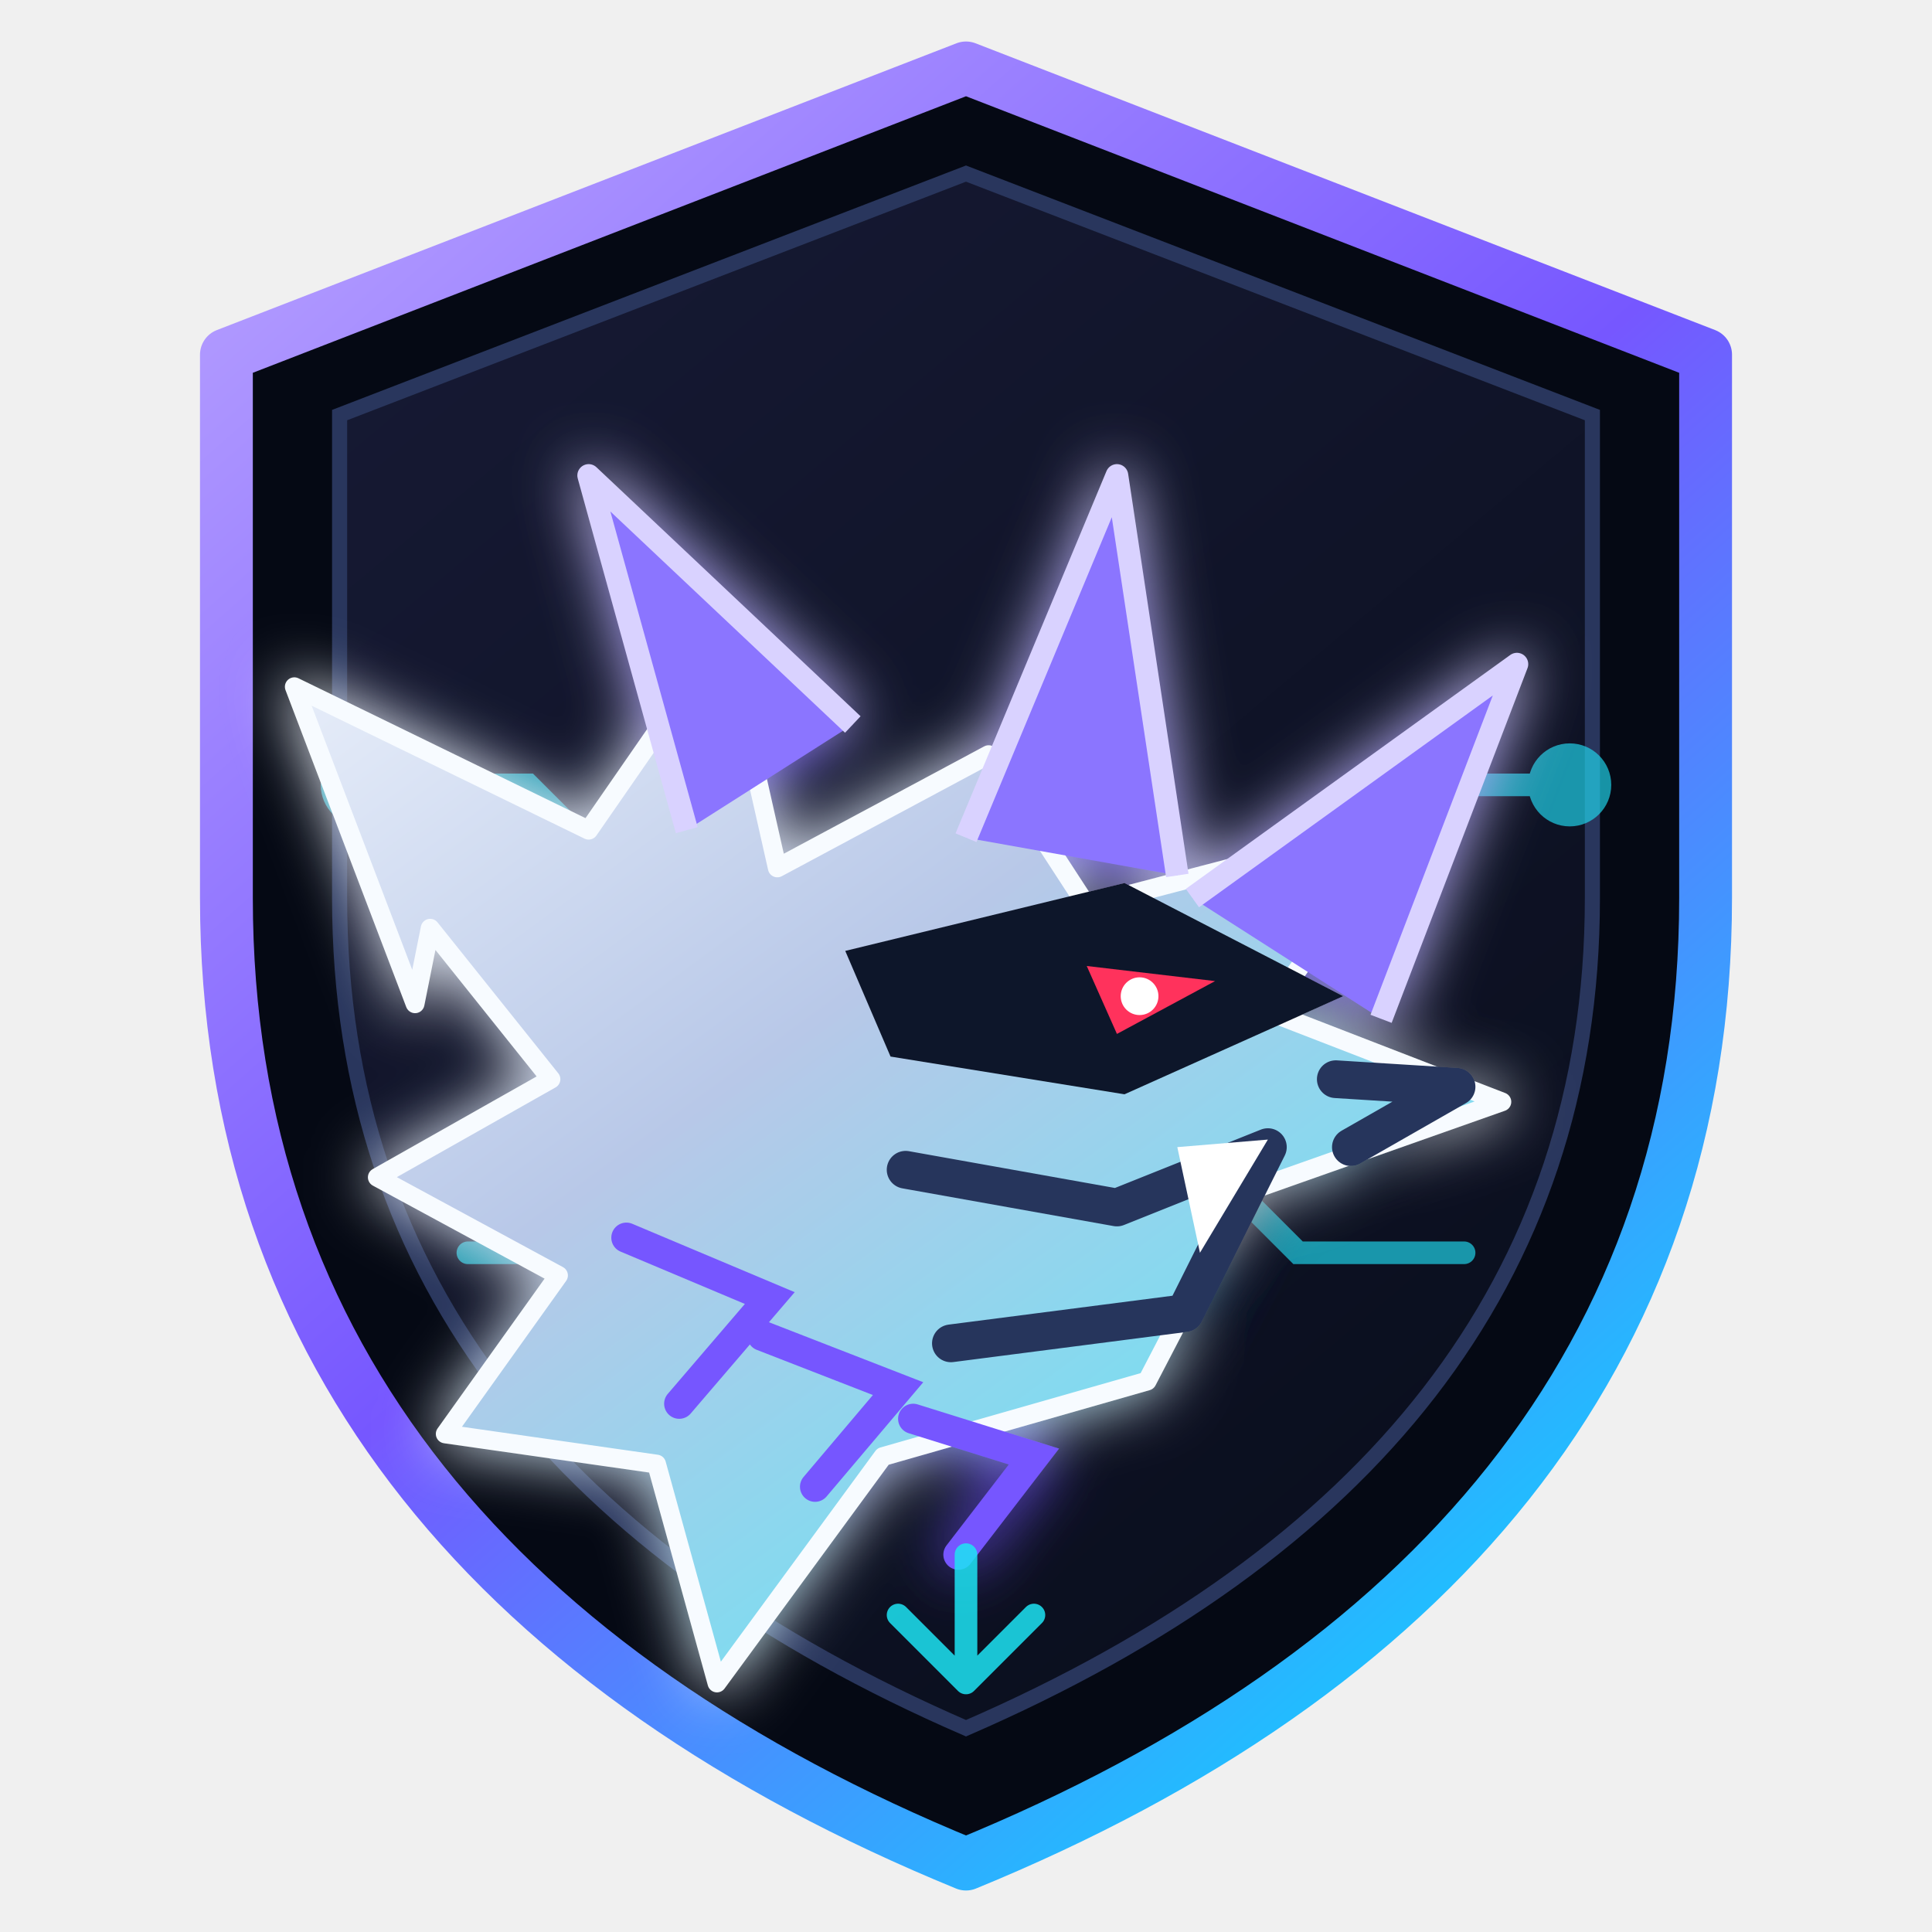
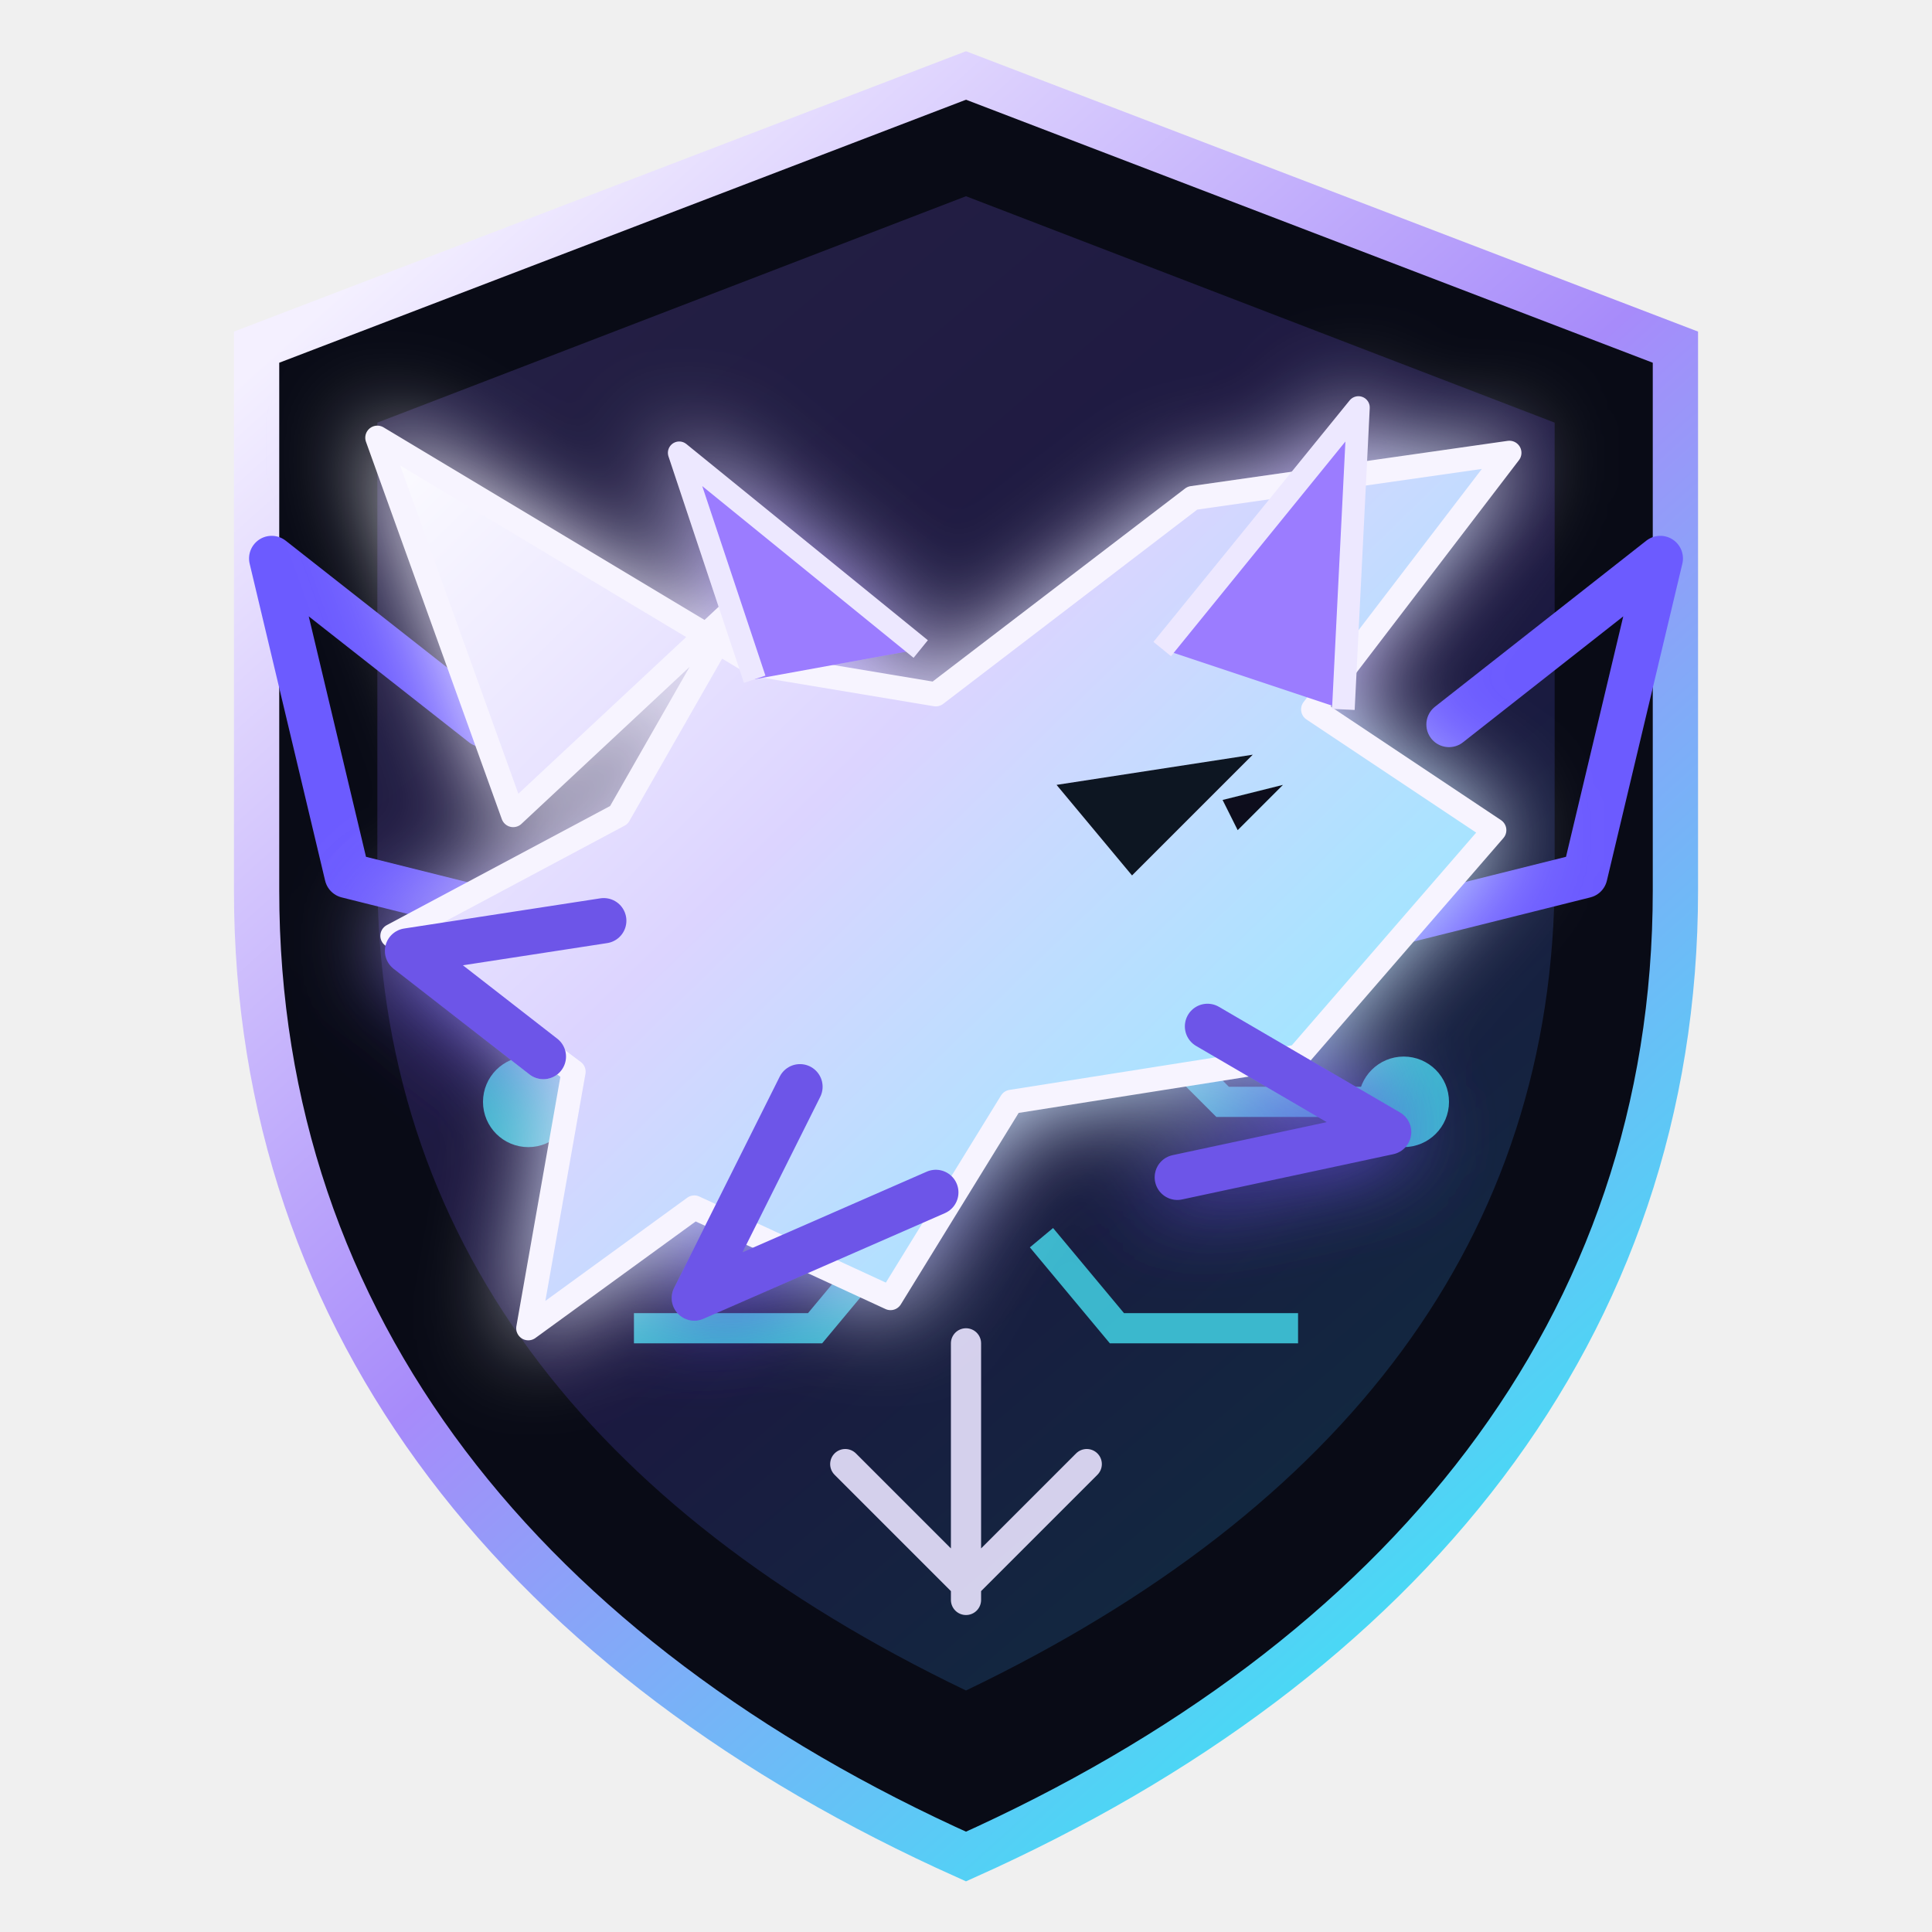
- <svg xmlns="http://www.w3.org/2000/svg" viewBox="0 0 256 256" role="img" aria-labelledby="title desc">
+ <svg xmlns="http://www.w3.org/2000/svg" viewBox="0 0 128 128" role="img" aria-labelledby="title desc">
  <defs>
-     <linearGradient id="rim" x1="28" y1="18" x2="225" y2="240" gradientUnits="userSpaceOnUse">
-       <stop stop-color="#B8A2FF" />
-       <stop offset=".48" stop-color="#7657FF" />
-       <stop offset="1" stop-color="#00E5FF" />
+     <linearGradient id="shield" x1="18" y1="12" x2="108" y2="118" gradientUnits="userSpaceOnUse">
+       <stop stop-color="#9B7BFF" />
+       <stop offset=".52" stop-color="#6848E8" />
+       <stop offset="1" stop-color="#11D6E8" />
    </linearGradient>
-     <linearGradient id="steel" x1="62" y1="40" x2="190" y2="215" gradientUnits="userSpaceOnUse">
-       <stop stop-color="#F7FAFF" />
-       <stop offset=".48" stop-color="#B8C8E8" />
-       <stop offset="1" stop-color="#56E9F5" />
+     <linearGradient id="edge" x1="24" y1="18" x2="105" y2="108" gradientUnits="userSpaceOnUse">
+       <stop stop-color="#F4F0FF" />
+       <stop offset=".48" stop-color="#A78BFA" />
+       <stop offset="1" stop-color="#39E6F4" />
    </linearGradient>
-     <linearGradient id="inner" x1="40" y1="25" x2="212" y2="230" gradientUnits="userSpaceOnUse">
-       <stop stop-color="#171A35" />
-       <stop offset="1" stop-color="#080D1A" />
+     <linearGradient id="dragon" x1="28" y1="23" x2="101" y2="98" gradientUnits="userSpaceOnUse">
+       <stop stop-color="#FFFFFF" />
+       <stop offset=".38" stop-color="#DCD4FF" />
+       <stop offset="1" stop-color="#72F3FF" />
    </linearGradient>
    <filter id="glow" x="-40%" y="-40%" width="180%" height="180%">
-       <feGaussianBlur stdDeviation="4" result="b" />
+       <feGaussianBlur stdDeviation="3" result="b" />
      <feMerge>
        <feMergeNode in="b" />
        <feMergeNode in="SourceGraphic" />
      </feMerge>
    </filter>
  </defs>
-   <path d="M128 9 226 47v72c0 61-37 103-98 128-61-25-98-67-98-128V47L128 9Z" fill="#050914" stroke="url(#rim)" stroke-width="7" stroke-linejoin="round" />
-   <path d="M128 23 211 55v64c0 51-30 87-83 110-53-23-83-59-83-110V55l83-32Z" fill="url(#inner)" stroke="#29365D" stroke-width="2" />
-   <g fill="none" stroke="#20DDF4" stroke-width="3" stroke-linecap="round" opacity=".65">
-     <path d="M48 104h22l13 13M208 104h-22l-13 13M62 166h22l11-11M194 166h-22l-11-11" />
-     <circle cx="48" cy="104" r="4" fill="#20DDF4" />
-     <circle cx="208" cy="104" r="4" fill="#20DDF4" />
+   <path d="M64 5 111 23v36c0 29-18 51-47 64C35 110 17 88 17 59V23L64 5Z" fill="#090B16" stroke="url(#edge)" stroke-width="3" />
+   <path d="M64 13 103 28v30c0 24-14 42-39 54C39 100 25 82 25 58V28l39-15Z" fill="url(#shield)" opacity=".2" />
+   <path d="M32 48 18 37l5 21 12 3M96 48l14-11-5 21-12 3" fill="none" stroke="#6C5BFF" stroke-width="3" stroke-linecap="round" stroke-linejoin="round" />
+   <g fill="none" stroke="#45DDF0" stroke-width="2" opacity=".8">
+     <path d="M35 73h12l7-7M93 73H81l-7-7M42 88h12l5-6M86 88H74l-5-6" />
+     <circle cx="35" cy="73" r="2" fill="#45DDF0" />
+     <circle cx="93" cy="73" r="2" fill="#45DDF0" />
  </g>
  <g filter="url(#glow)">
-     <path d="M55 133 39 91l39 19 18-26 7 31 28-15 13 20 42-11-18 25 31 12-34 12-13 25-35 10-22 30-8-29-28-4 15-21-24-13 23-13-16-20Z" fill="url(#steel)" stroke="#F7FBFF" stroke-width="2.5" stroke-linejoin="round" />
-     <path d="m91 110-13-47 35 33M128 111l20-48 8 53M158 119l43-31-18 47" fill="#8B75FF" stroke="#D9D2FF" stroke-width="3" stroke-linejoin="round" />
-     <path d="m112 126 37-9 29 15-29 13-31-5Z" fill="#10182A" />
-     <path d="m144 128 17 2-13 7Z" fill="#FF315B" />
-     <circle cx="151" cy="132" r="2.5" fill="#FFF" />
-     <path d="m177 143 16 1-14 8M120 155l28 5 20-8-11 22-31 4" fill="none" stroke="#26365C" stroke-width="5" stroke-linecap="round" stroke-linejoin="round" />
-     <path d="m83 164 19 8-12 14M101 177l18 7-11 13M121 188l16 5-10 13" fill="none" stroke="#7657FF" stroke-width="4" stroke-linecap="round" />
-     <path d="m168 151-9 15-3-14" fill="#FFF" />
+     <path d="M34 54 25 29l25 15 12 2 17-13 21-3-13 17 12 8-13 15-19 3-8 13-13-6-11 8 3-17-12-9 15-8 8-14Z" fill="url(#dragon)" stroke="#F7F4FF" stroke-width="1.6" stroke-linejoin="round" />
+     <path d="m50 45-5-15 16 13M77 43l13-16-1 20" fill="#9B7BFF" stroke="#EDE8FF" stroke-width="1.5" stroke-linejoin="round" />
+     <path d="m70 52 13-2-8 8Z" fill="#101322" />
+     <path d="m81 53 4-1-3 3Z" fill="#07101B" />
+     <path d="m40 61-13 2 9 7M53 72l-7 14 16-7M80 68l12 7-14 3" fill="none" stroke="#6D55E8" stroke-width="3" stroke-linecap="round" stroke-linejoin="round" />
  </g>
-   <path d="M128 206v17m-9-9 9 9 9-9" fill="none" stroke="#1CE4F3" stroke-width="3" stroke-linecap="round" stroke-linejoin="round" opacity=".85" />
+   <path d="M64 89v17M56 97l8 8 8-8" fill="none" stroke="#E9E3FF" stroke-width="2" stroke-linecap="round" stroke-linejoin="round" opacity=".9" />
</svg>
